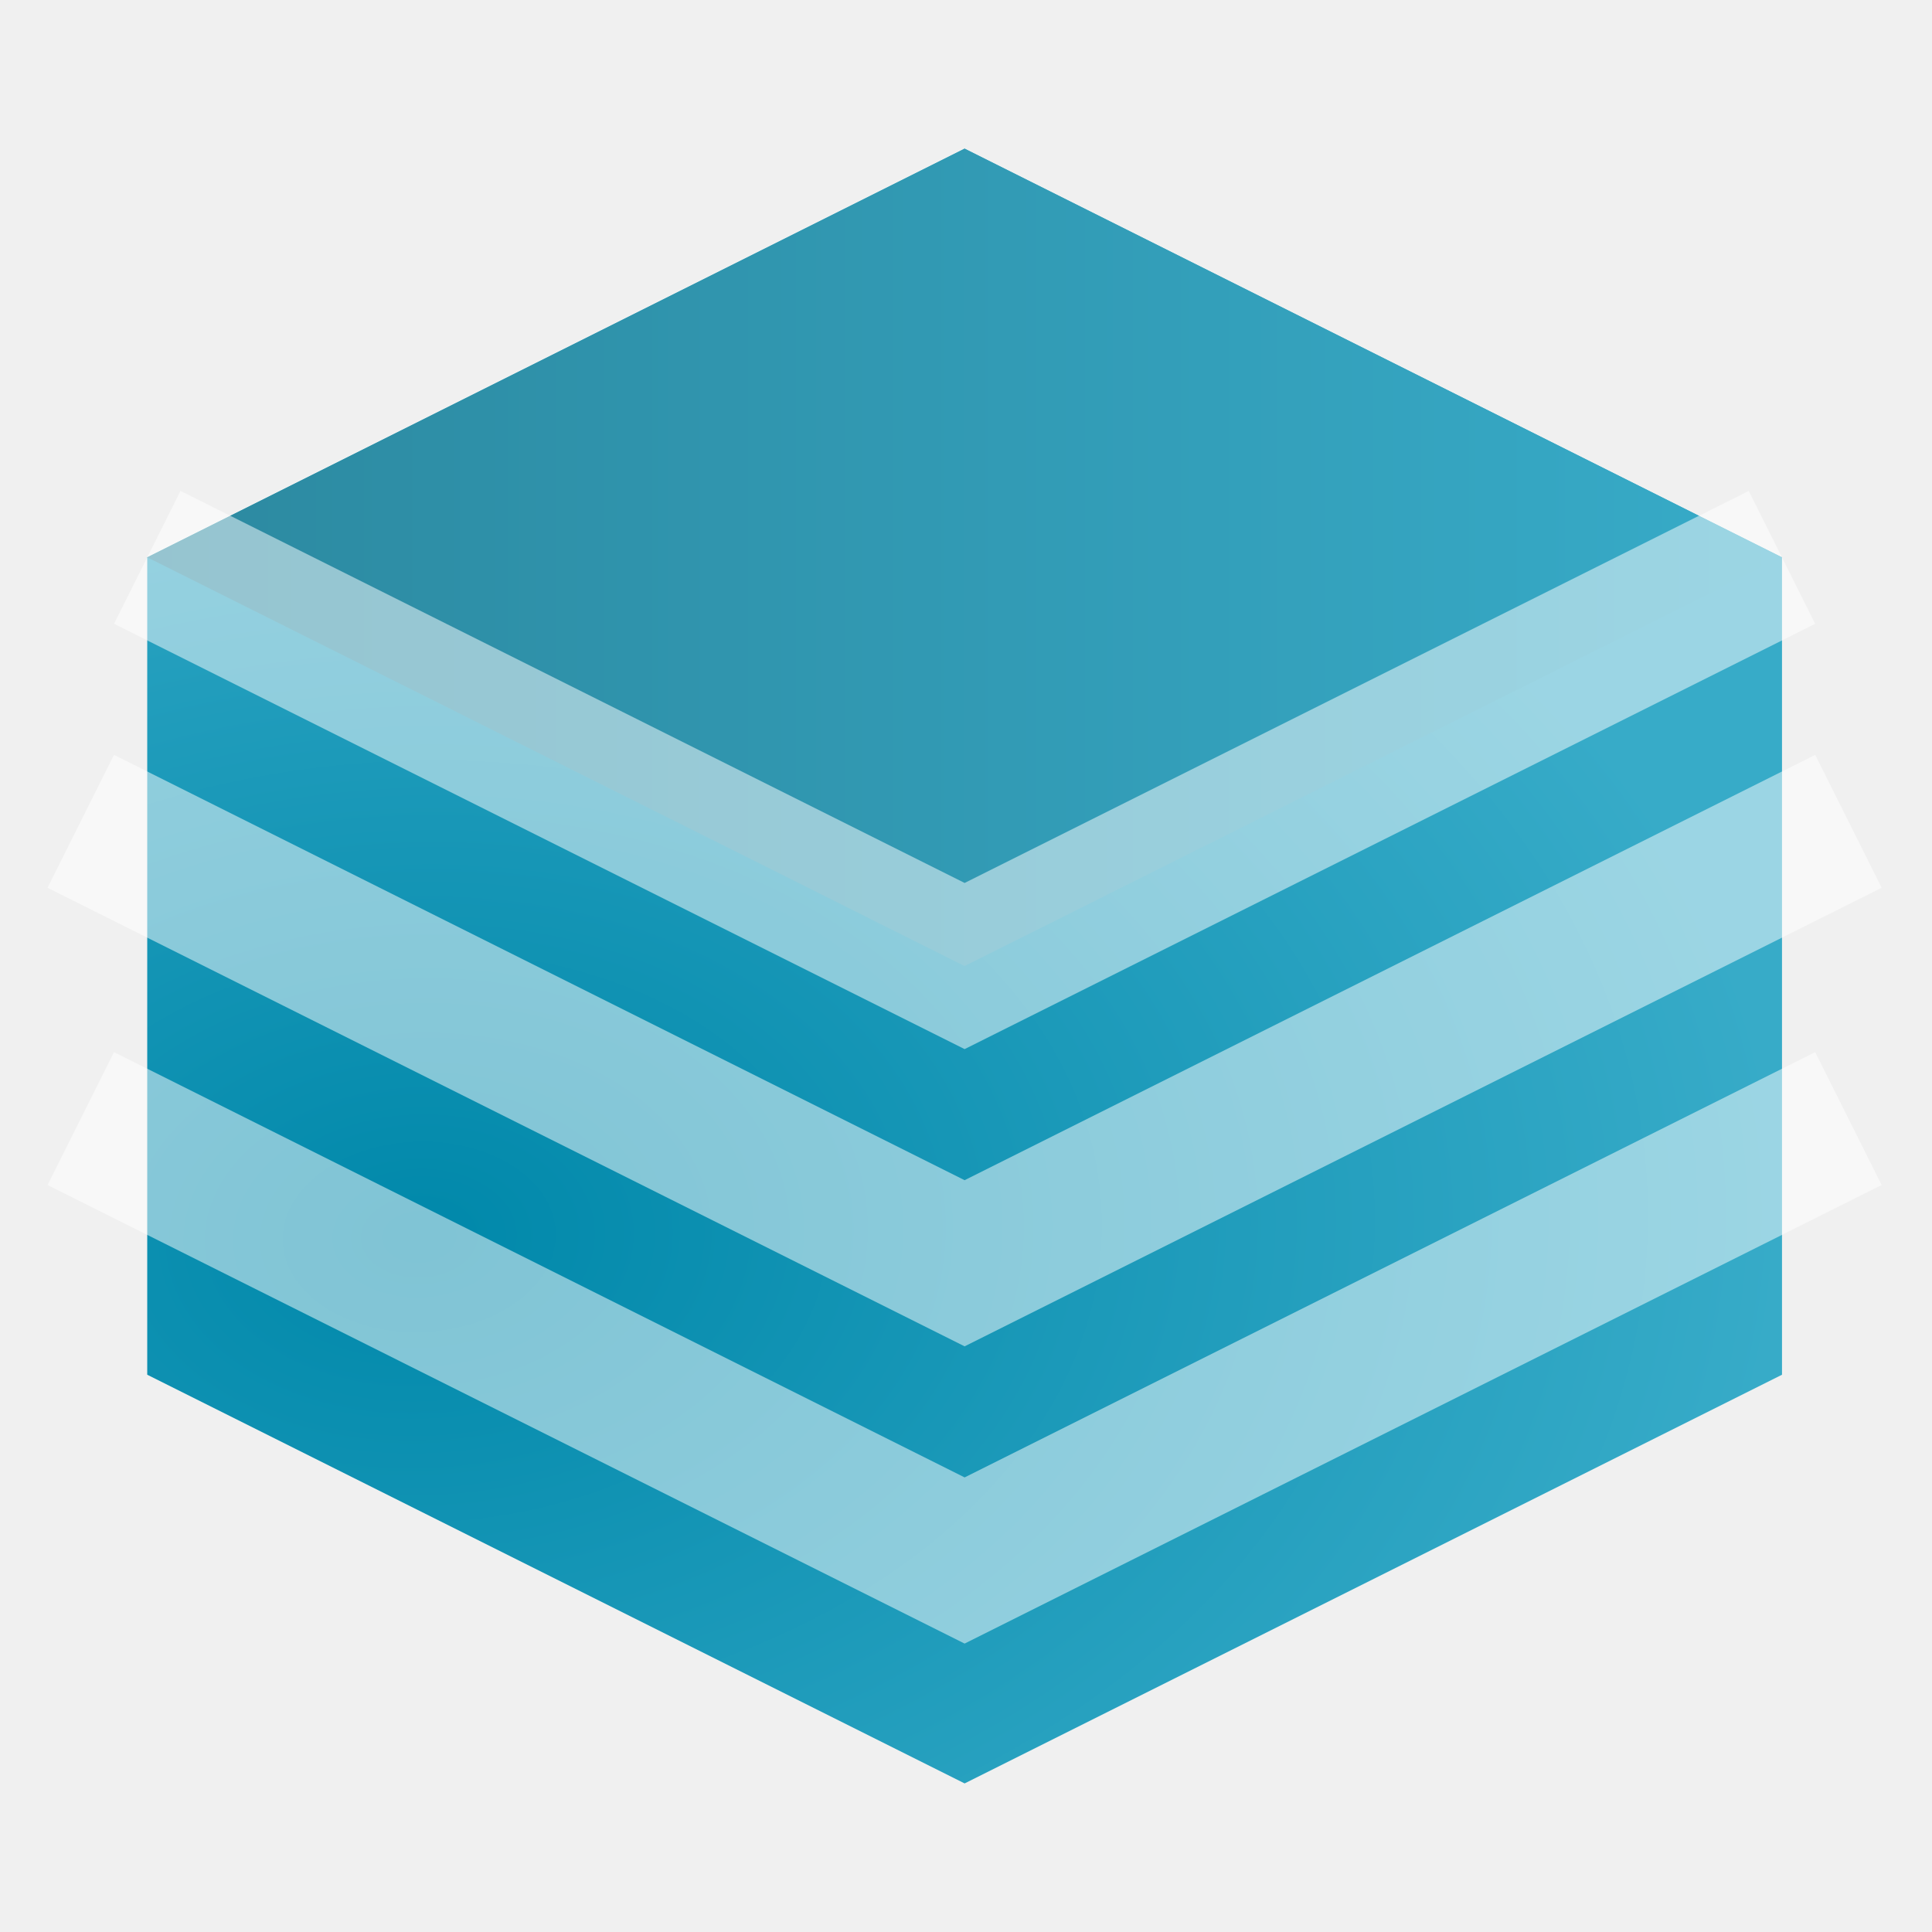
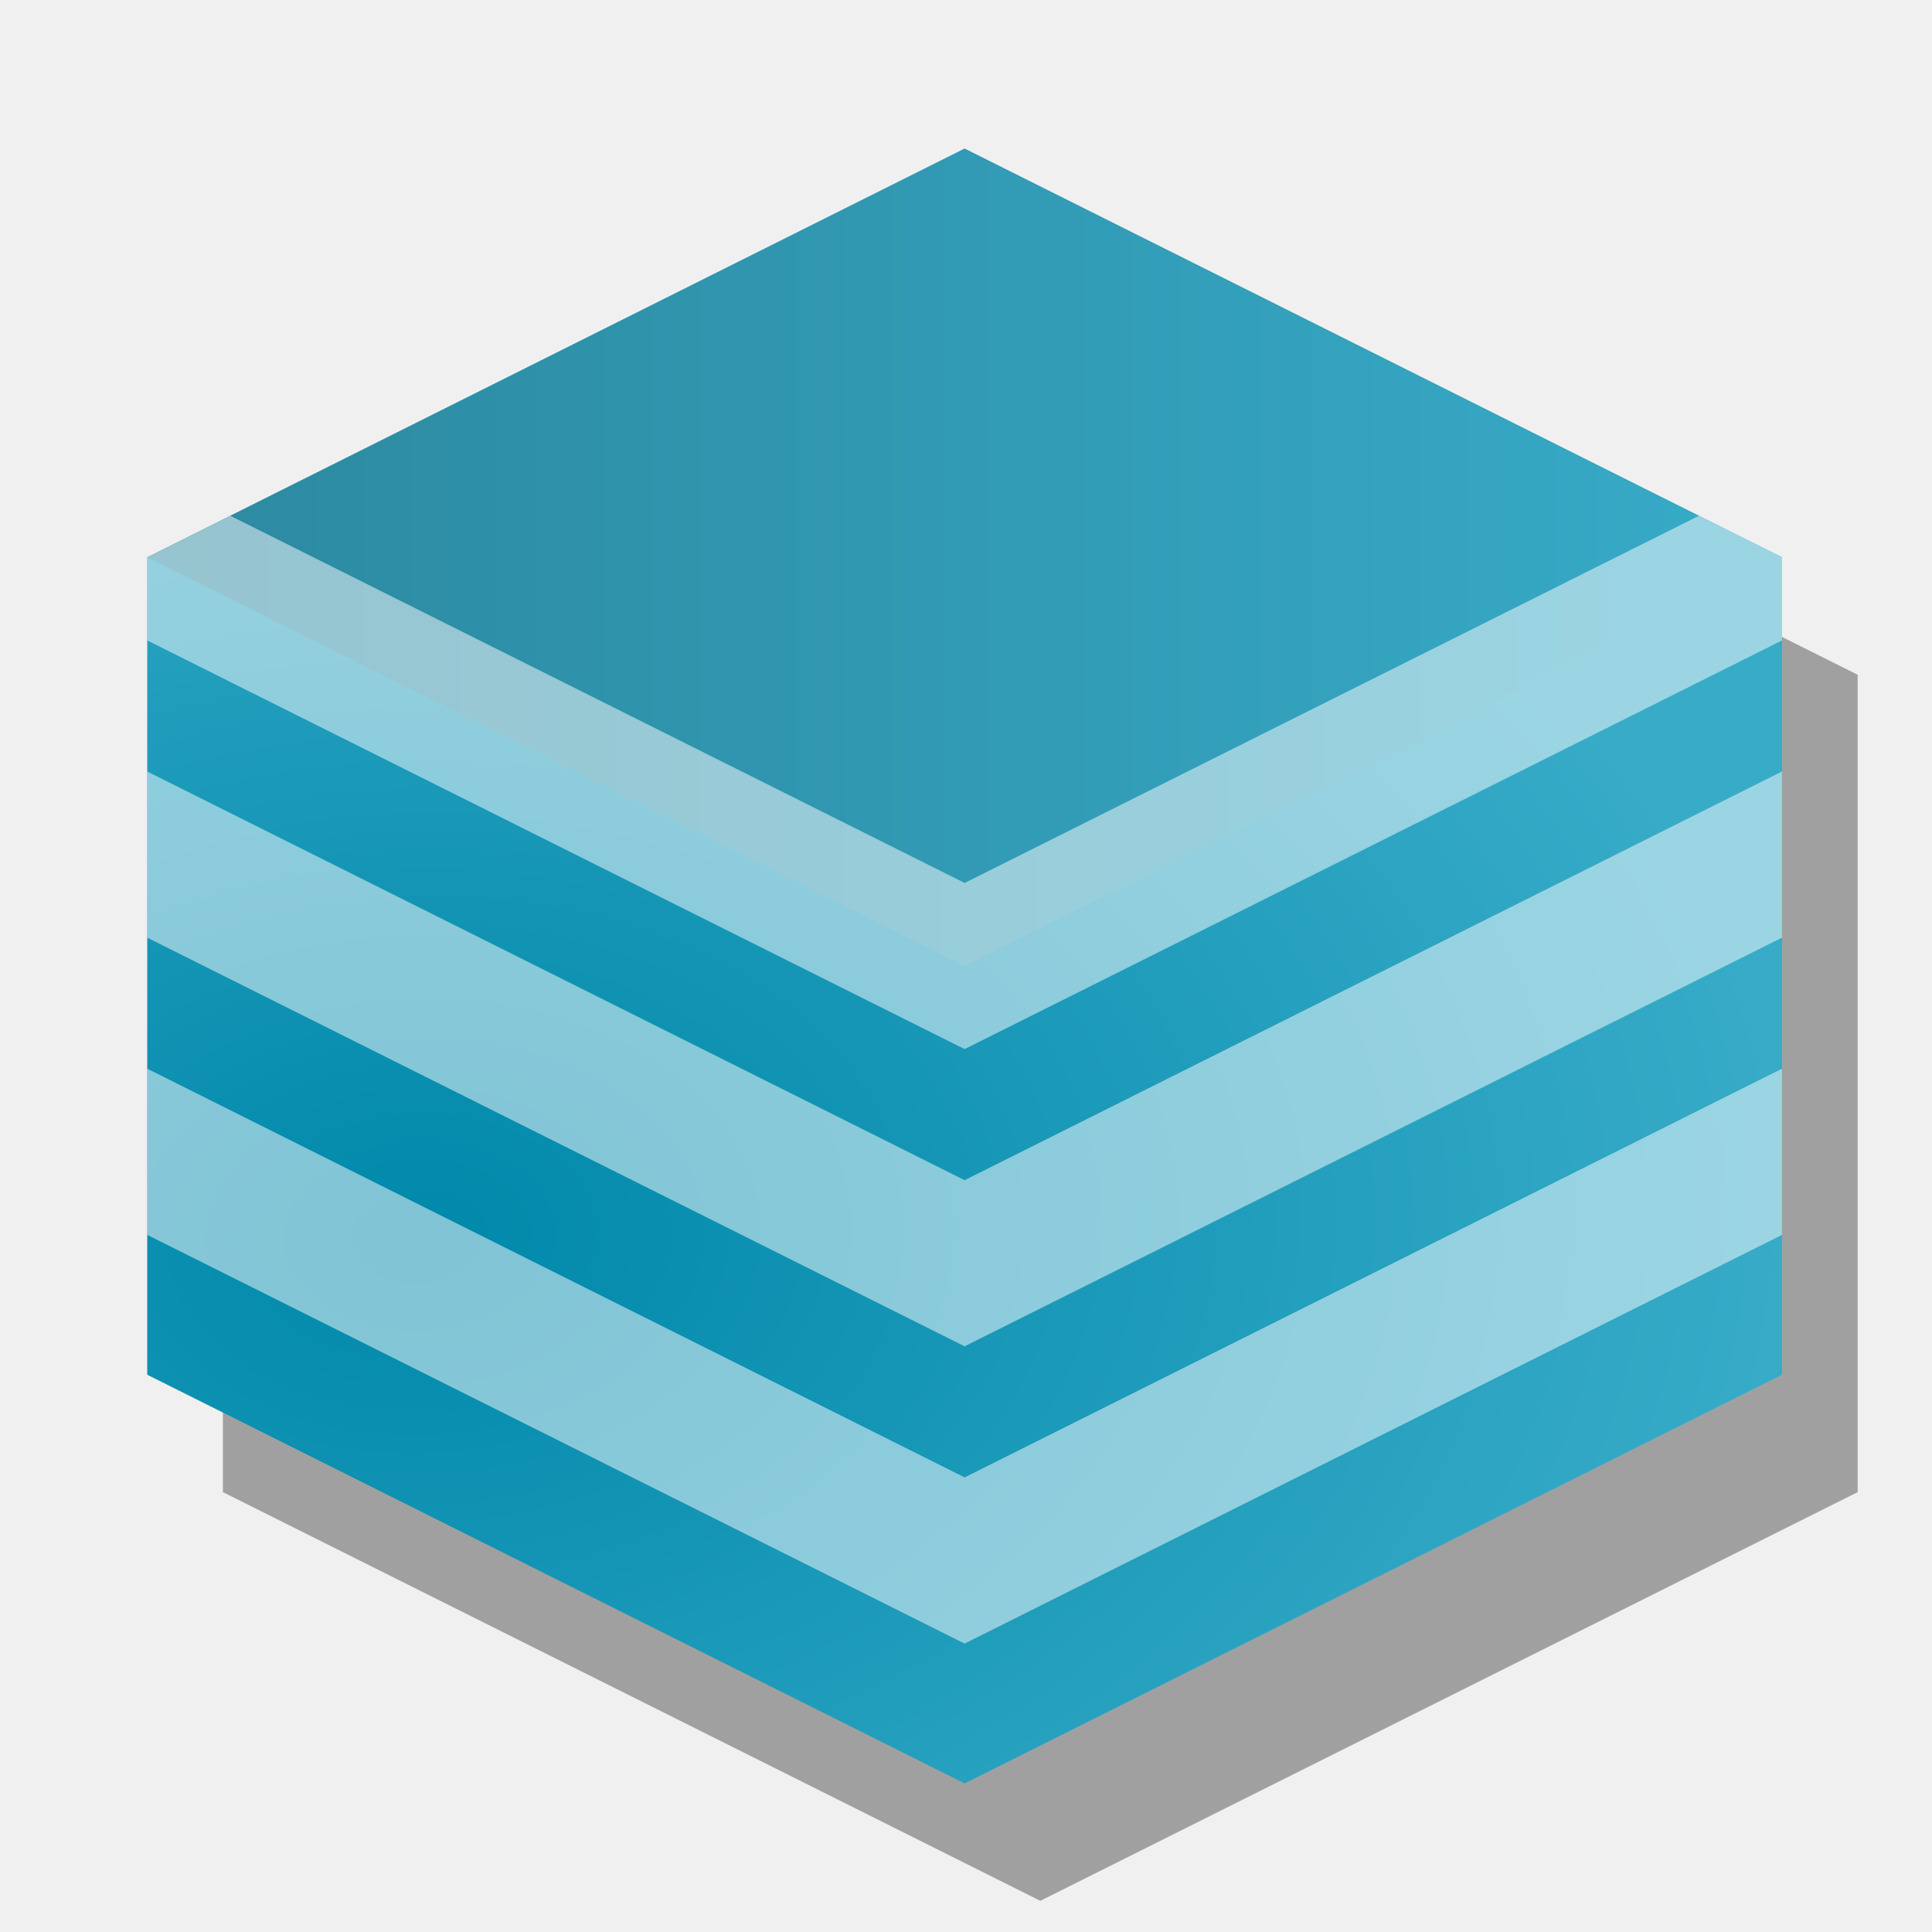
<svg xmlns="http://www.w3.org/2000/svg" xmlns:xlink="http://www.w3.org/1999/xlink" width="13" height="13" viewBox="0 0 13 13" id="svg4339" version="1.1">
  <defs id="defs4341">
    <linearGradient id="linearGradient4923">
      <stop style="stop-color:#2c89a0;stop-opacity:1" offset="0" id="stop4925" />
      <stop style="stop-color:#37abc8;stop-opacity:1" offset="1" id="stop4927" />
    </linearGradient>
    <linearGradient id="linearGradient4323">
      <stop style="stop-color:#0088aa;stop-opacity:1" offset="0" id="stop4325" />
      <stop style="stop-color:#37abc8;stop-opacity:1" offset="1" id="stop4327" />
    </linearGradient>
    <radialGradient xlink:href="#linearGradient4323" id="radialGradient4277" cx="-177.253" cy="475.9" fx="-177.253" fy="475.9" r="5.909" gradientTransform="matrix(0.03942225,1.085182,-1.552857,0.05641184,588.0309,651.1297)" gradientUnits="userSpaceOnUse" />
    <linearGradient xlink:href="#linearGradient4923" id="linearGradient7987" gradientUnits="userSpaceOnUse" x1="-159.795" y1="481.041" x2="-148.795" y2="481.041" />
+     <clipPath clipPathUnits="userSpaceOnUse" id="clipPath11979">
+       <path id="path11981" d="m -159.795,486.541 0,-5.5 5.5,-2.75 5.5,2.75 0,5.5 -5.5,2.75 z" style="fill:url(#radialGradient11983);fill-opacity:1;fill-rule:evenodd;stroke:none;stroke-width:1px;stroke-linecap:butt;stroke-linejoin:miter;stroke-opacity:1" />
+     </clipPath>
+     <radialGradient xlink:href="#linearGradient4323" id="radialGradient11983" gradientUnits="userSpaceOnUse" gradientTransform="matrix(0.03942225,1.085182,-1.552857,0.05641184,588.0309,651.1297)" cx="-177.253" cy="475.9" fx="-177.253" fy="475.9" r="5.909" />
+     <clipPath clipPathUnits="userSpaceOnUse" id="clipPath11985">
+       <path id="path11987" d="m -159.795,486.541 0,-5.5 5.5,-2.75 5.5,2.75 0,5.5 -5.5,2.75 z" style="fill:url(#radialGradient11989);fill-opacity:1;fill-rule:evenodd;stroke:none;stroke-width:1px;stroke-linecap:butt;stroke-linejoin:miter;stroke-opacity:1" />
+     </clipPath>
+     <radialGradient xlink:href="#linearGradient4323" id="radialGradient11989" gradientUnits="userSpaceOnUse" gradientTransform="matrix(0.03942225,1.085182,-1.552857,0.05641184,588.0309,651.1297)" cx="-177.253" cy="475.9" fx="-177.253" fy="475.9" r="5.909" />
+     <clipPath clipPathUnits="userSpaceOnUse" id="clipPath11991">
+       <path id="path11993" d="m -159.795,486.541 0,-5.5 5.5,-2.75 5.5,2.75 0,5.5 -5.5,2.75 z" style="fill:url(#radialGradient11995);fill-opacity:1;fill-rule:evenodd;stroke:none;stroke-width:1px;stroke-linecap:butt;stroke-linejoin:miter;stroke-opacity:1" />
+     </clipPath>
+     <radialGradient xlink:href="#linearGradient4323" id="radialGradient11995" gradientUnits="userSpaceOnUse" gradientTransform="matrix(0.03942225,1.085182,-1.552857,0.05641184,588.0309,651.1297)" cx="-177.253" cy="475.9" fx="-177.253" fy="475.9" r="5.909" />
  </defs>
  <g id="layer1" transform="translate(160.7857,-477.2908)">
+     <path id="path11921" d="m -159.286,487.331 0,-5.5 5.5,-2.75 5.5,2.75 0,5.5 -5.5,2.75 z" style="fill:#a0a0a0;fill-opacity:1;fill-rule:evenodd;stroke:none;stroke-width:1px;stroke-linecap:butt;stroke-linejoin:miter;stroke-opacity:1" />
    <path style="fill:none;fill-rule:evenodd;stroke:none;stroke-width:1px;stroke-linecap:butt;stroke-linejoin:miter;stroke-opacity:1" d="m -154.786,482.291 0,-1 -4,0 0,5 4,0 0,-1 -3,0 0,-1 3,0 0,-1 -3,0 0,-1 3,0 z" id="path4907" />
    <path style="fill:none;fill-rule:evenodd;stroke:none;stroke-width:1px;stroke-linecap:butt;stroke-linejoin:miter;stroke-opacity:1" d="m -149.786,482.291 0,-1 -4,0 0,5 4,0 0,-3 -2,0 0,1 1,0 0,1 -2,0 0,-3 3,0 z" id="path4909" />
    <path style="fill:url(#radialGradient4277);fill-opacity:1;fill-rule:evenodd;stroke:none;stroke-width:1px;stroke-linecap:butt;stroke-linejoin:miter;stroke-opacity:1" d="m -159.795,486.541 0,-5.5 5.5,-2.75 5.5,2.75 0,5.5 -5.5,2.75 z" id="path4267" />
-     <path id="path4301" style="opacity:0.5;fill:none;fill-rule:evenodd;stroke:#ffffff;stroke-width:1;stroke-linecap:square;stroke-linejoin:miter;stroke-miterlimit:4;stroke-dasharray:none;stroke-opacity:1" d="m -159.795,485.041 5.5,2.75 5.5,-2.75" />
-     <path d="m -159.795,483.041 5.5,2.75 5.5,-2.75" style="opacity:0.5;fill:none;fill-rule:evenodd;stroke:#ffffff;stroke-width:1;stroke-linecap:square;stroke-linejoin:miter;stroke-miterlimit:4;stroke-dasharray:none;stroke-opacity:1" id="path7979" />
+     <path id="path4301" style="opacity:0.5;fill:none;fill-rule:evenodd;stroke:#ffffff;stroke-width:1;stroke-linecap:square;stroke-linejoin:miter;stroke-miterlimit:4;stroke-dasharray:none;stroke-opacity:1" d="m -159.795,485.041 5.5,2.75 5.5,-2.75" clip-path="url(#clipPath11991)" />
+     <path d="m -159.795,483.041 5.5,2.75 5.5,-2.75" style="opacity:0.5;fill:none;fill-rule:evenodd;stroke:#ffffff;stroke-width:1;stroke-linecap:square;stroke-linejoin:miter;stroke-miterlimit:4;stroke-dasharray:none;stroke-opacity:1" id="path7979" clip-path="url(#clipPath11985)" />
    <path style="fill:url(#linearGradient7987);fill-opacity:1;fill-rule:evenodd;stroke:none;stroke-width:1px;stroke-linecap:butt;stroke-linejoin:miter;stroke-opacity:1" d="m -159.795,481.041 5.5,-2.75 5.5,2.75 -5.5,2.75 z" id="path7983" />
-     <path id="path7985" style="opacity:0.5;fill:none;fill-rule:evenodd;stroke:#ffffff;stroke-width:1;stroke-linecap:butt;stroke-linejoin:miter;stroke-miterlimit:4;stroke-dasharray:none;stroke-opacity:1" d="m -159.795,481.041 5.5,2.75 5.5,-2.75" />
+     <path id="path7985" style="opacity:0.5;fill:none;fill-rule:evenodd;stroke:#ffffff;stroke-width:1;stroke-linecap:butt;stroke-linejoin:miter;stroke-miterlimit:4;stroke-dasharray:none;stroke-opacity:1" d="m -159.795,481.041 5.5,2.75 5.5,-2.75" clip-path="url(#clipPath11979)" />
  </g>
</svg>
